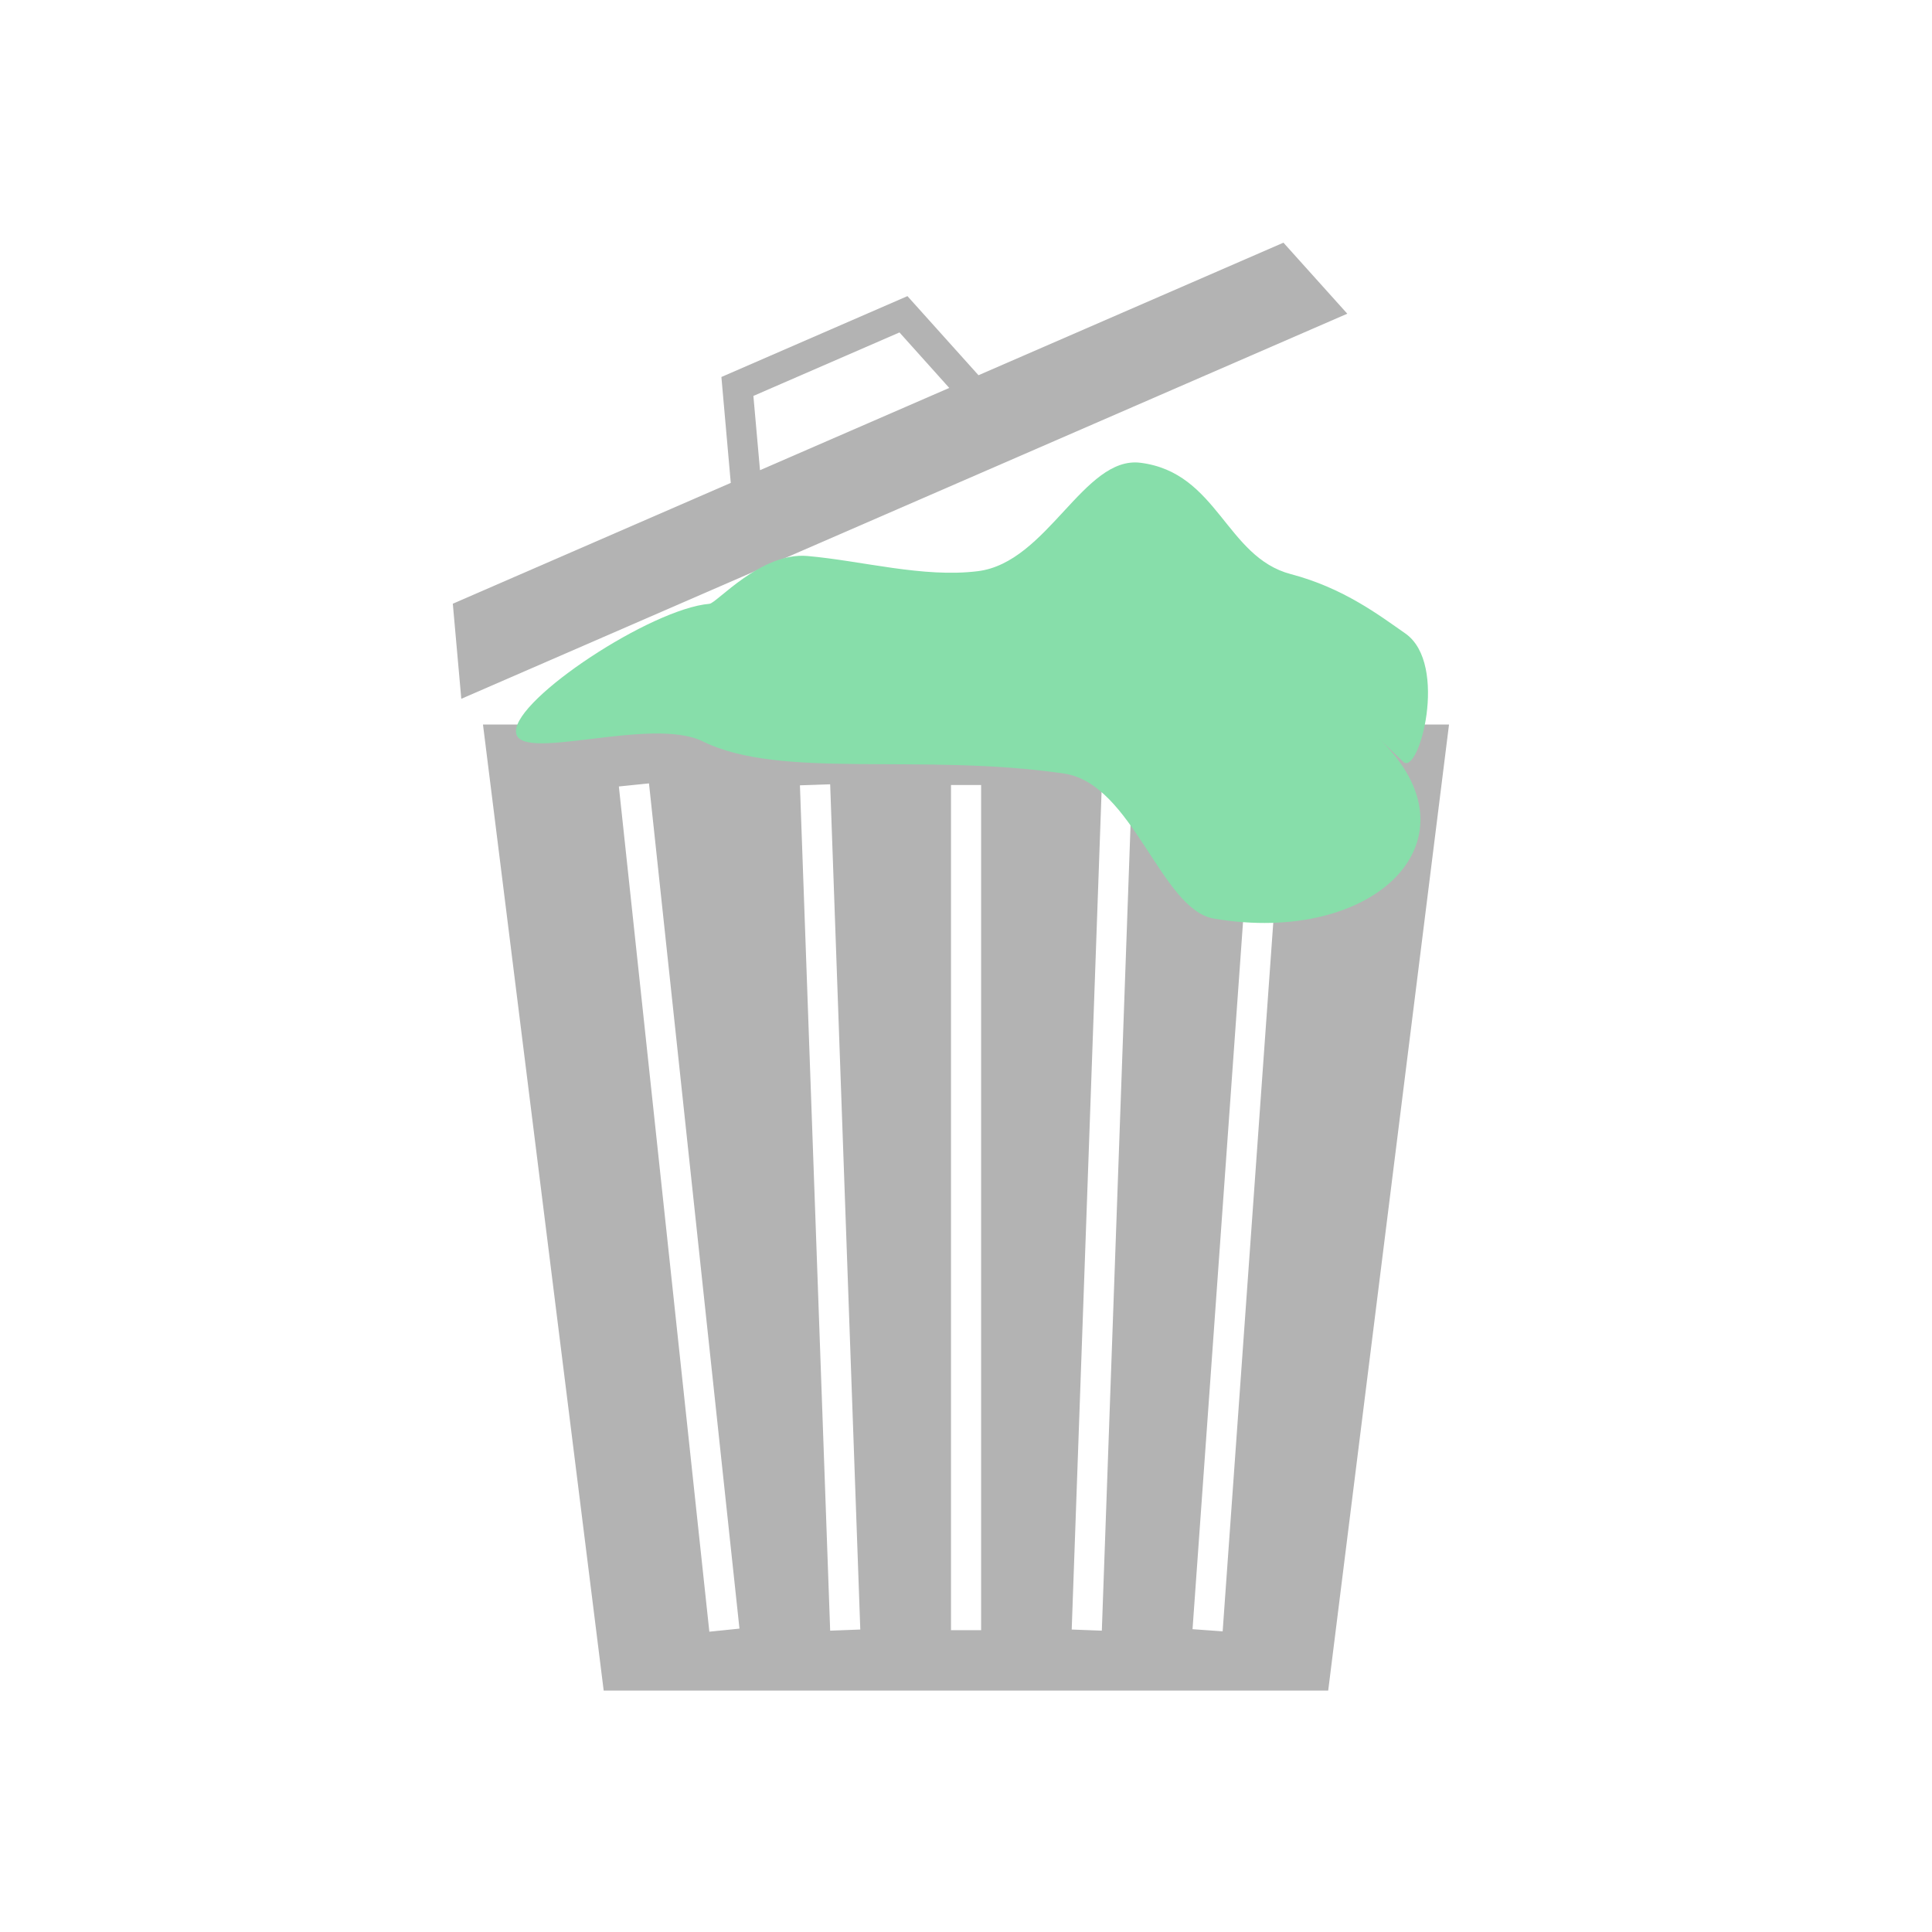
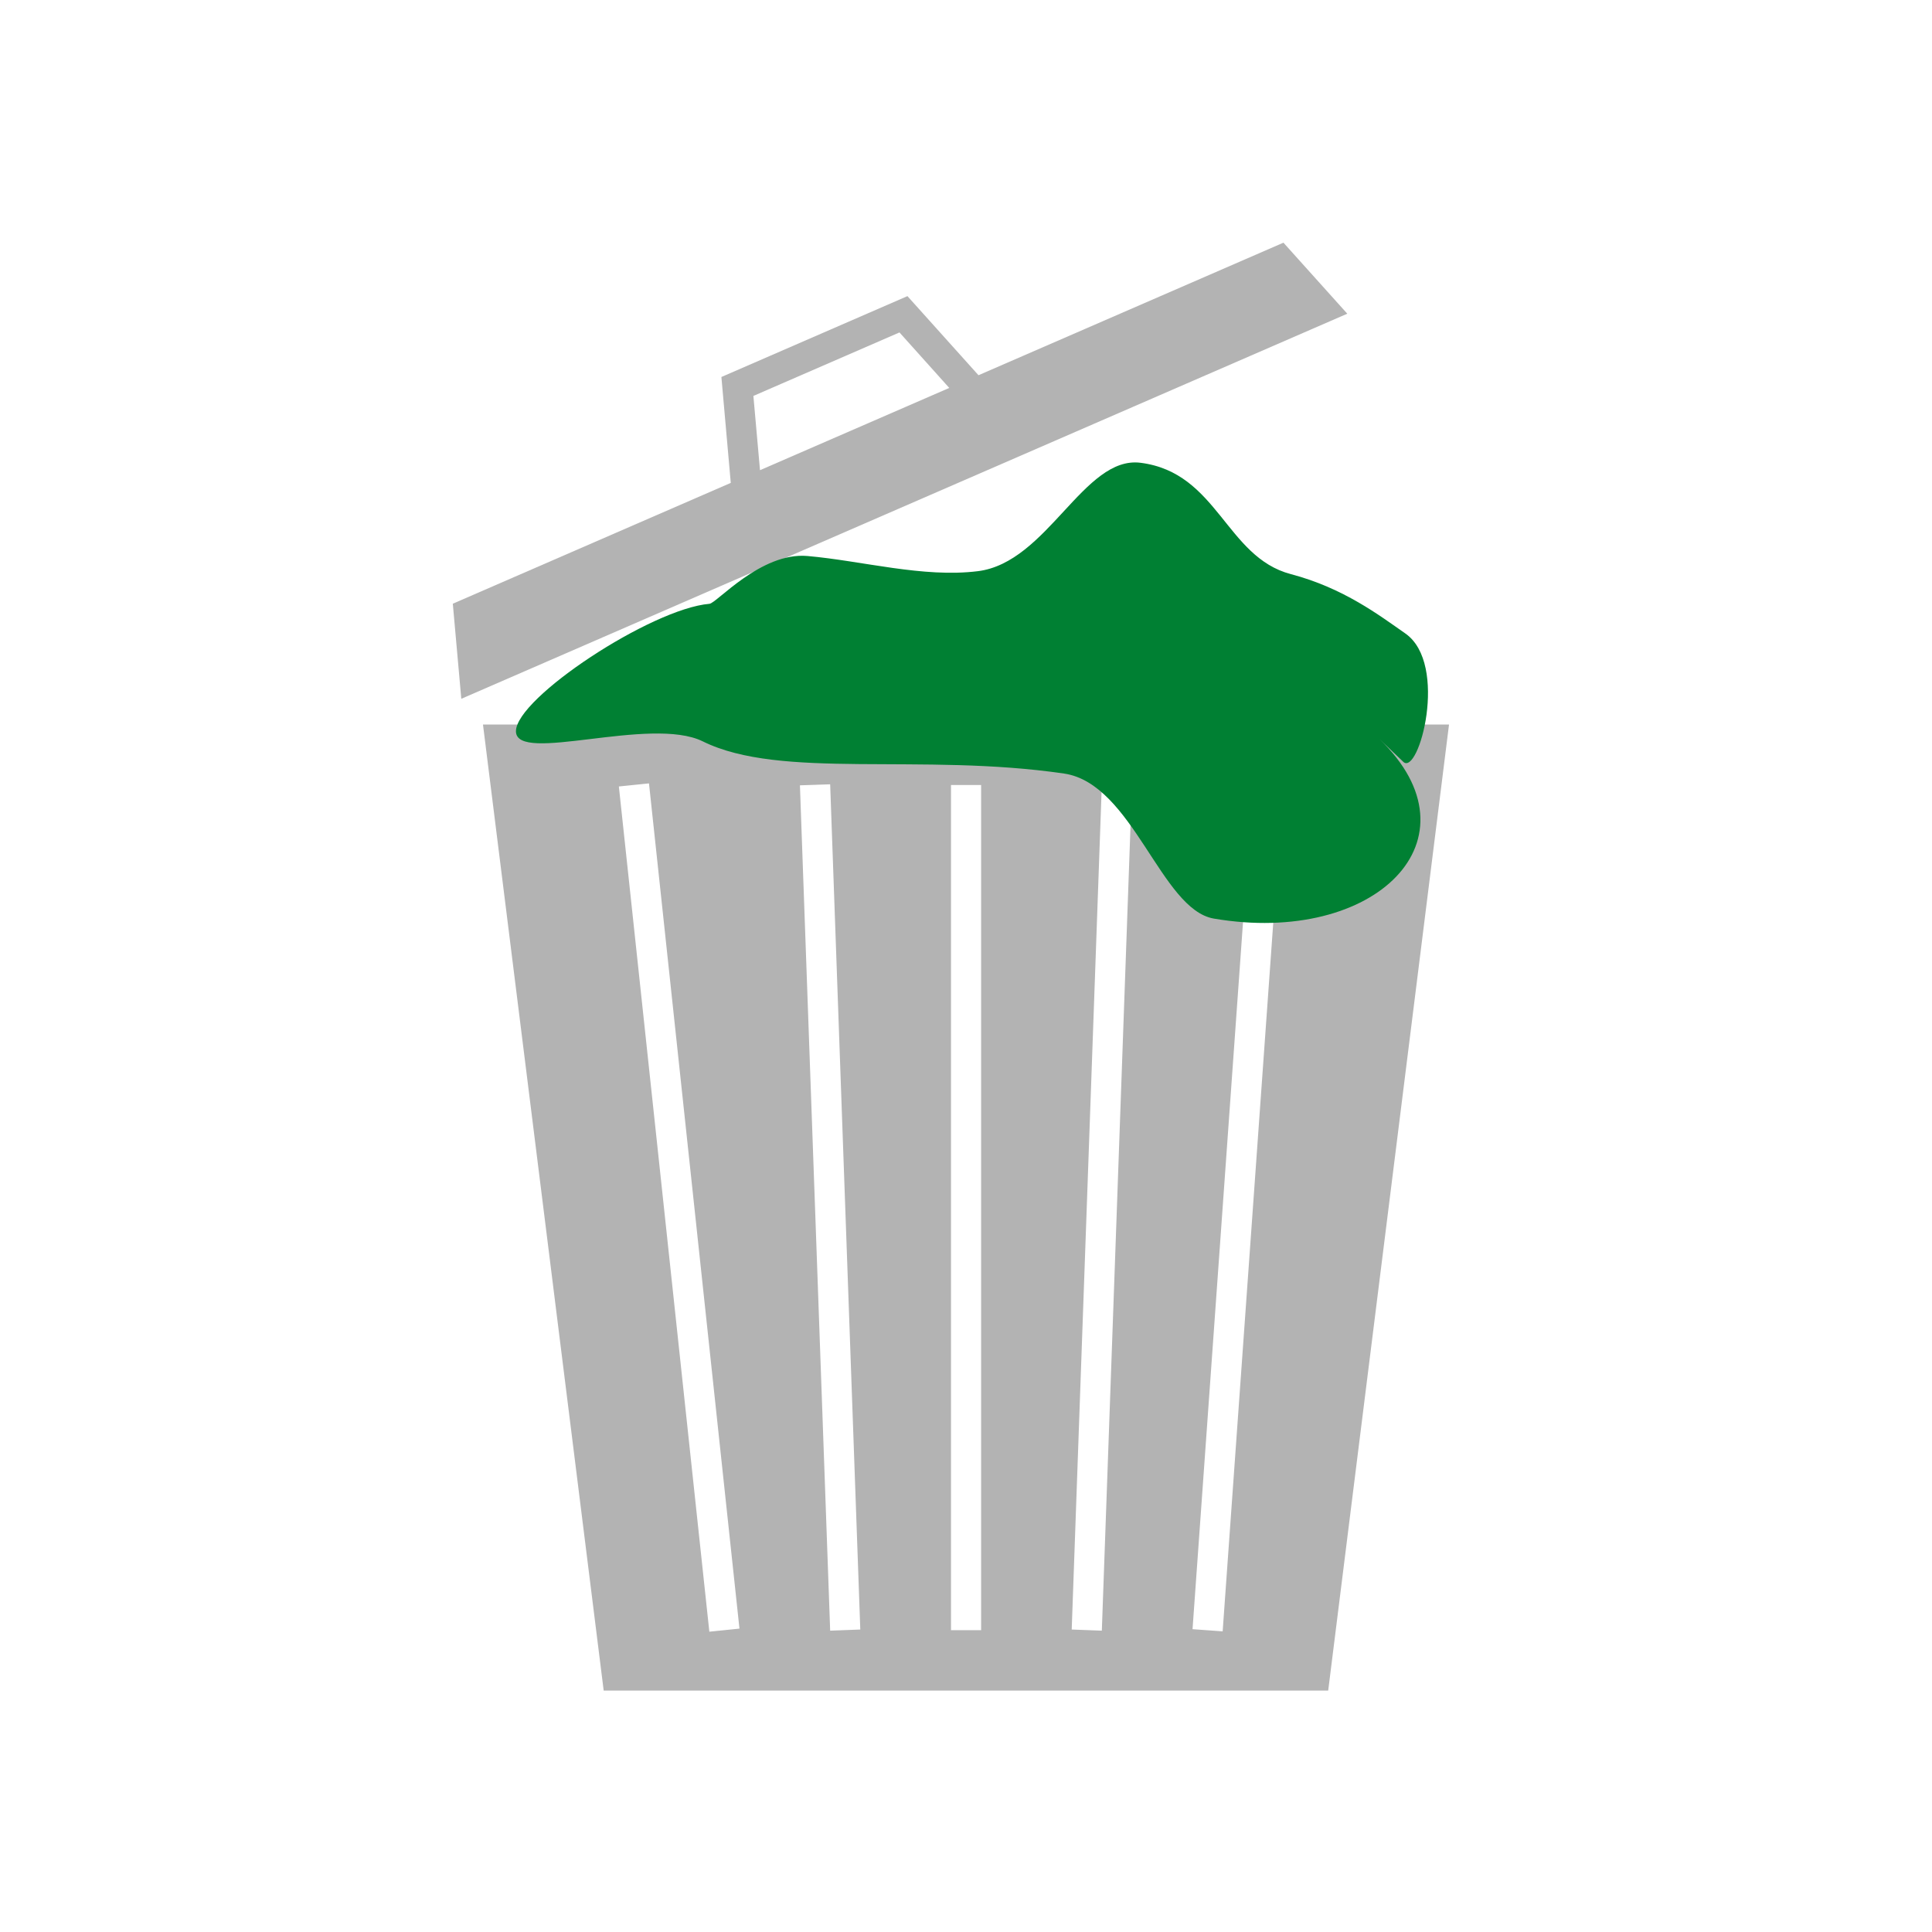
<svg xmlns="http://www.w3.org/2000/svg" width="64" height="64" viewBox="0 0 16.933 16.933" version="1.1" id="svg963">
  <defs id="defs960" />
  <g id="layer1">
    <path id="path2023-5" style="fill:#b3b3b3;fill-opacity:1;stroke:none;stroke-width:0.265px;stroke-linecap:butt;stroke-linejoin:miter;stroke-opacity:1" d="m 4.233,6.35 1.058,8.467 h 6.35 L 12.7,6.35 Z m 1.455,0.516 0.793,7.408 -0.264,0.027 -0.793,-7.408 z m 5.293,0.004 0.264,0.02 -0.529,7.408 -0.264,-0.019 z m -3.705,0.004 0.264,7.408 -0.264,0.01 L 7.011,6.883 Z m 2.381,0 0.264,0.01 -0.264,7.408 -0.264,-0.01 z m -1.322,0.006 h 0.264 v 7.408 H 8.335 Z" />
    <g id="g5479" transform="rotate(-23.49185,-186.198,181.7906)" style="fill:#b3b3b3;fill-opacity:1">
      <path id="path2821-5" style="color:#000000;stroke-linecap:square;-inkscape-stroke:none" d="m 61.514,94.84 -0.295,0.885 -0.041,0.125 0.252,0.084 0.041,-0.127 0.234,-0.703 h 0.273 1.123 l 0.234,0.703 0.043,0.127 0.25,-0.084 -0.041,-0.125 -0.295,-0.885 h -1.314 z m -3.215,1.678 h 8.467 l -0.265,-0.794 h -7.938 z" />
    </g>
    <g id="path2976-6" transform="translate(-35.98333,-89.95833)">
-       <path style="color:#000000;fill:#87deaa;stroke-width:0.265px;-inkscape-stroke:none" d="M 43.392,104.246 43.127,96.837" id="path3623-2" />
+       <path style="color:#000000;fill:#008033;stroke-width:0.265px;-inkscape-stroke:none" d="M 43.392,104.246 43.127,96.837" id="path3623-2" />
    </g>
    <g id="path2978-9" transform="translate(-35.98333,-89.95833)">
-       <path style="color:#000000;fill:#87deaa;stroke-width:0.265px;-inkscape-stroke:none" d="M 44.45,104.246 V 96.837" id="path3631-1" />
+       <path style="color:#000000;fill:#008033;stroke-width:0.265px;-inkscape-stroke:none" d="M 44.45,104.246 V 96.837" id="path3631-1" />
    </g>
    <g id="path2980-2" transform="translate(-35.98333,-89.95833)">
-       <path style="color:#000000;fill:#87deaa;stroke-width:0.265px;-inkscape-stroke:none" d="m 45.508,104.246 0.265,-7.408" id="path3639-7" />
+       <path style="color:#000000;fill:#008033;stroke-width:0.265px;-inkscape-stroke:none" d="m 45.508,104.246 0.265,-7.408" id="path3639-7" />
    </g>
    <g id="path2982-0" transform="translate(-35.98333,-89.95833)">
-       <path style="color:#000000;fill:#87deaa;stroke-width:0.265px;-inkscape-stroke:none" d="m 46.567,104.246 0.529,-7.408" id="path3647-9" />
+       <path style="color:#000000;fill:#008033;stroke-width:0.265px;-inkscape-stroke:none" d="m 46.567,104.246 0.529,-7.408" id="path3647-9" />
    </g>
    <g id="path3428-3" transform="translate(-35.98333,-89.95833)">
-       <path style="color:#000000;fill:#87deaa;stroke-width:0.265px;-inkscape-stroke:none" d="m 42.333,104.246 -0.794,-7.408" id="path3655-6" />
+       <path style="color:#000000;fill:#008033;stroke-width:0.265px;-inkscape-stroke:none" d="m 42.333,104.246 -0.794,-7.408" id="path3655-6" />
    </g>
-     <path id="path5503" style="fill:#87deaa;fill-opacity:1;stroke-width:3.024;stroke-linecap:square;stroke-linejoin:bevel;paint-order:markers fill stroke" d="m 12.09,6.477 c 0.911,0.876 -0.034,1.815 -1.451,1.574 C 10.175,7.972 9.929,6.869 9.327,6.78 8.073,6.596 6.844,6.836 6.16,6.498 5.701,6.271 4.522,6.701 4.522,6.409 c 1e-6,-0.292 1.186,-1.074 1.696,-1.117 0.063,-0.005 0.451,-0.454 0.858,-0.419 0.48,0.042 1.016,0.193 1.495,0.133 0.61,-0.076 0.928,-1.013 1.425,-0.95 0.678,0.086 0.747,0.826 1.318,0.976 0.463,0.122 0.776,0.362 1.003,0.52 0.384,0.268 0.117,1.254 -0.018,1.125 z" />
+     <path id="path5503" style="fill:#008033;fill-opacity:1;stroke-width:3.024;stroke-linecap:square;stroke-linejoin:bevel;paint-order:markers fill stroke" d="m 12.09,6.477 c 0.911,0.876 -0.034,1.815 -1.451,1.574 C 10.175,7.972 9.929,6.869 9.327,6.78 8.073,6.596 6.844,6.836 6.16,6.498 5.701,6.271 4.522,6.701 4.522,6.409 c 1e-6,-0.292 1.186,-1.074 1.696,-1.117 0.063,-0.005 0.451,-0.454 0.858,-0.419 0.48,0.042 1.016,0.193 1.495,0.133 0.61,-0.076 0.928,-1.013 1.425,-0.95 0.678,0.086 0.747,0.826 1.318,0.976 0.463,0.122 0.776,0.362 1.003,0.52 0.384,0.268 0.117,1.254 -0.018,1.125 z" />
  </g>
</svg>
